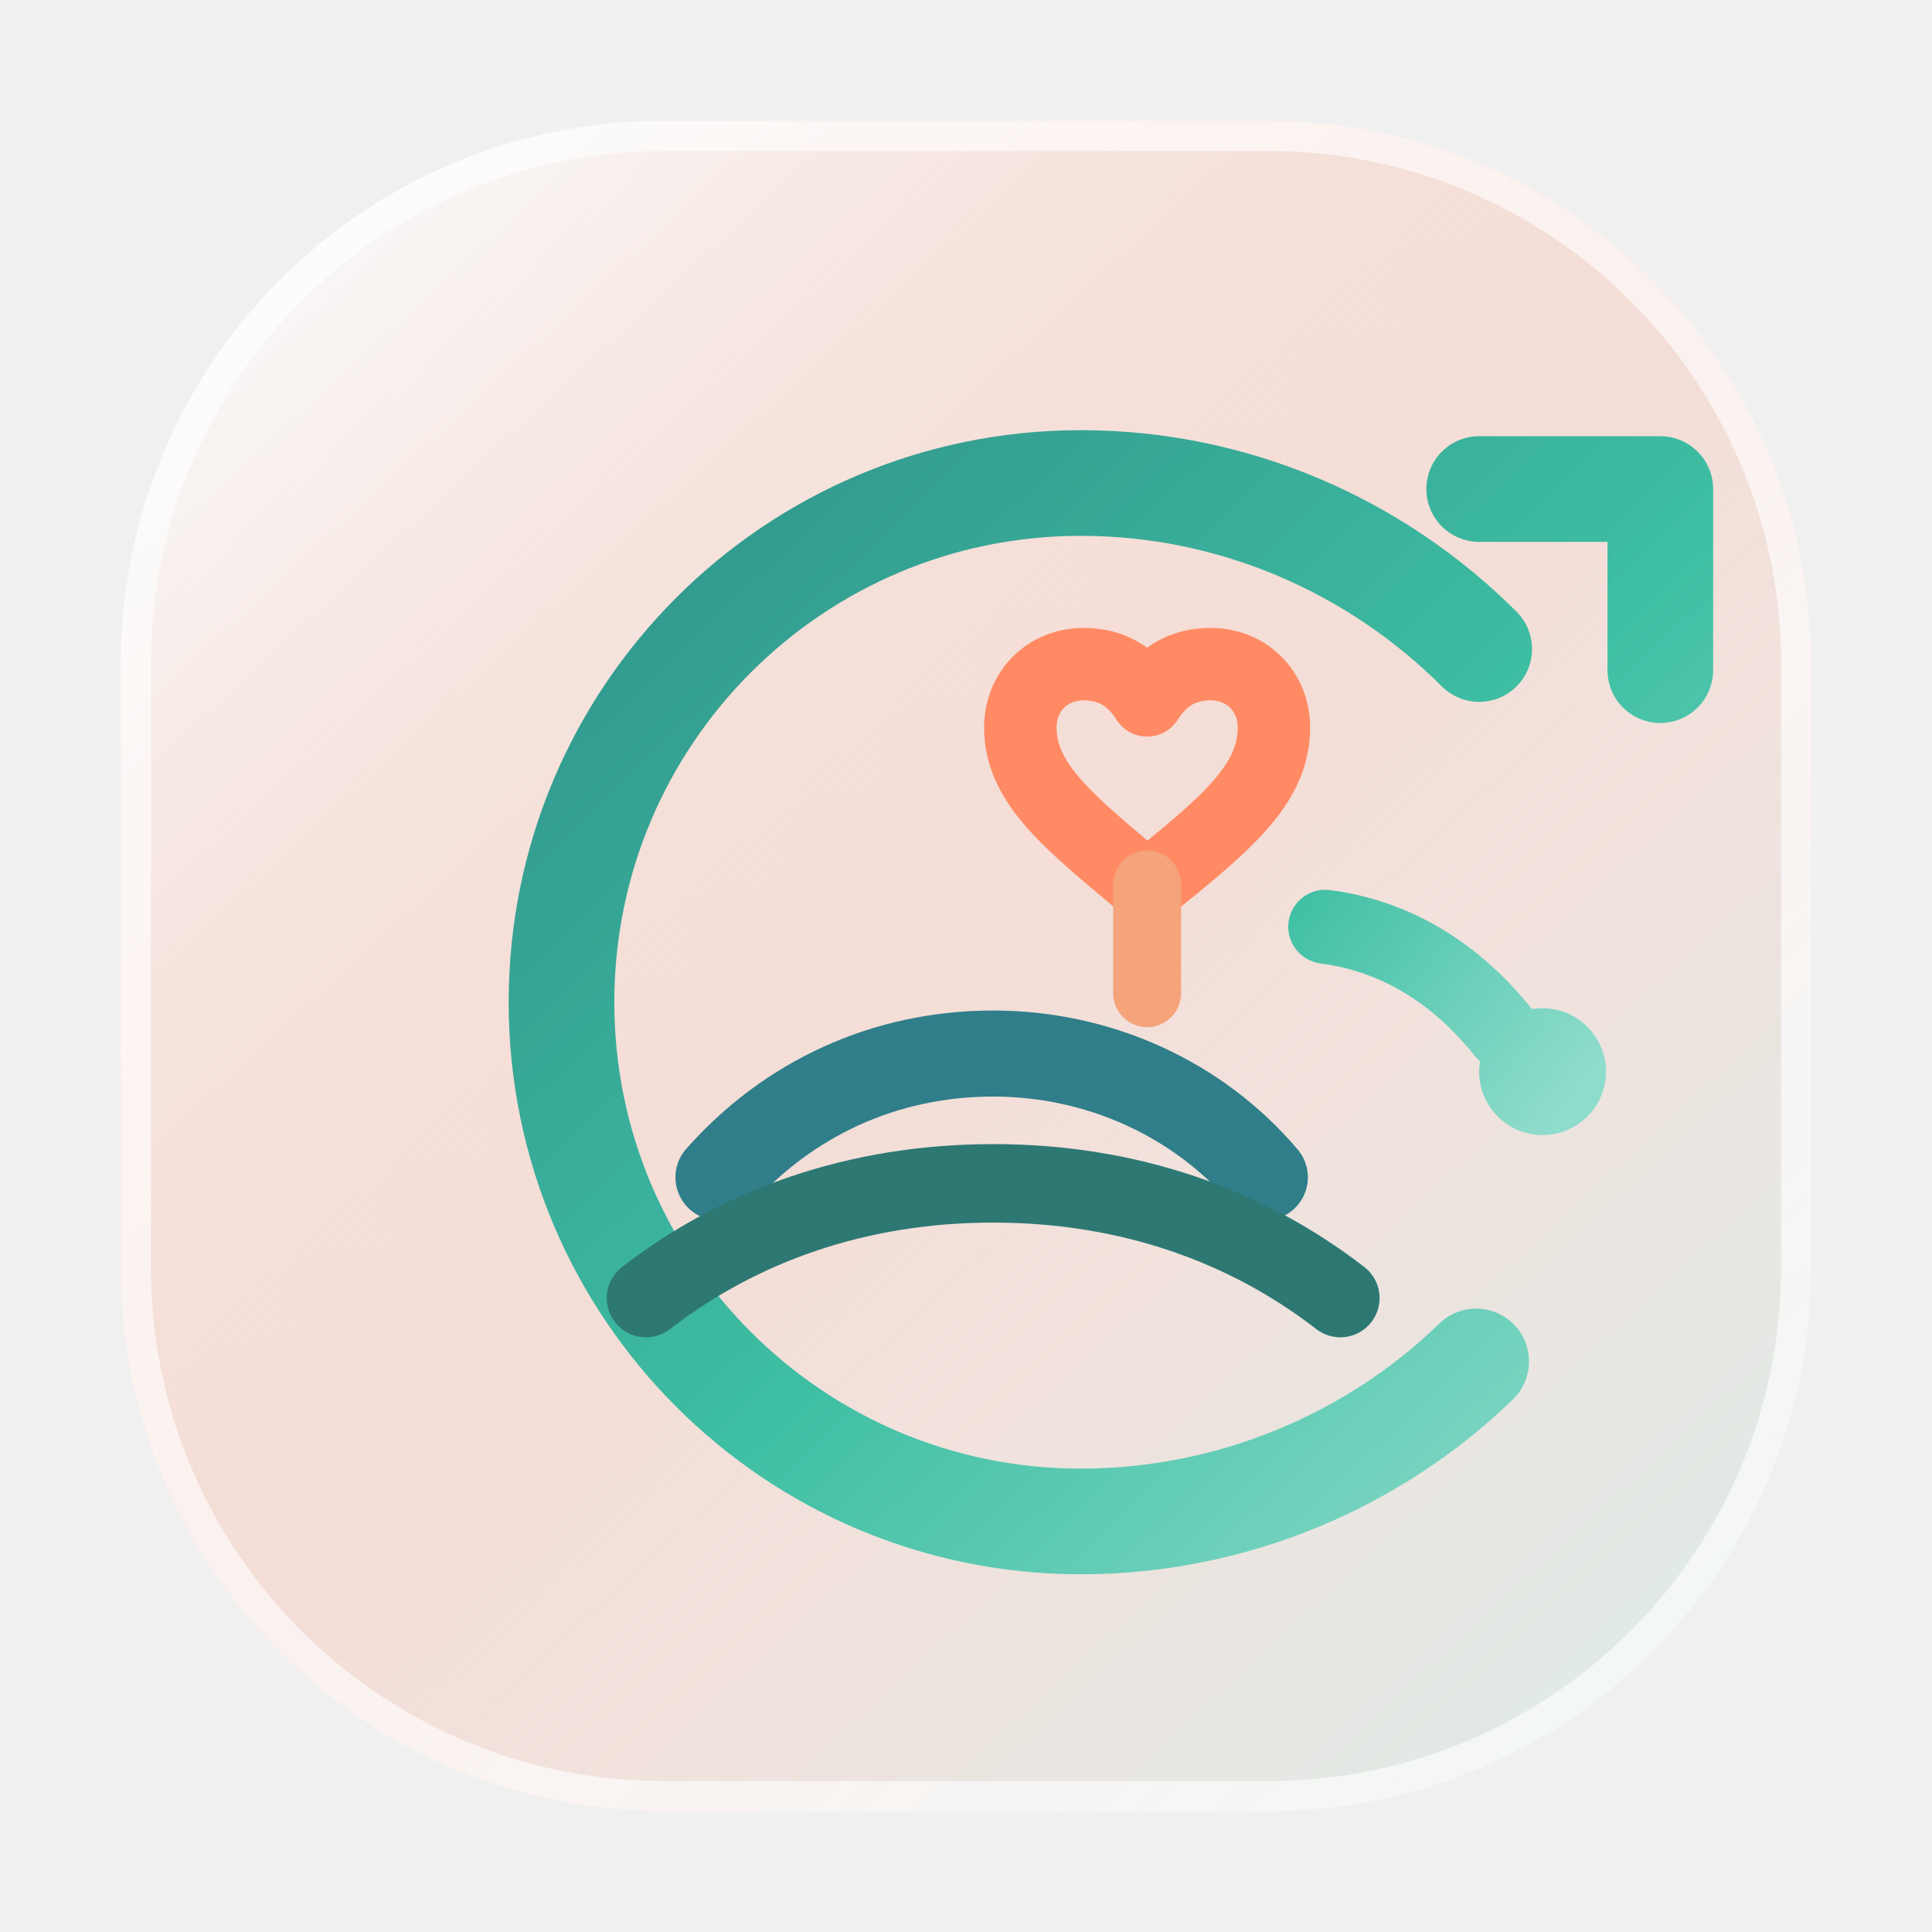
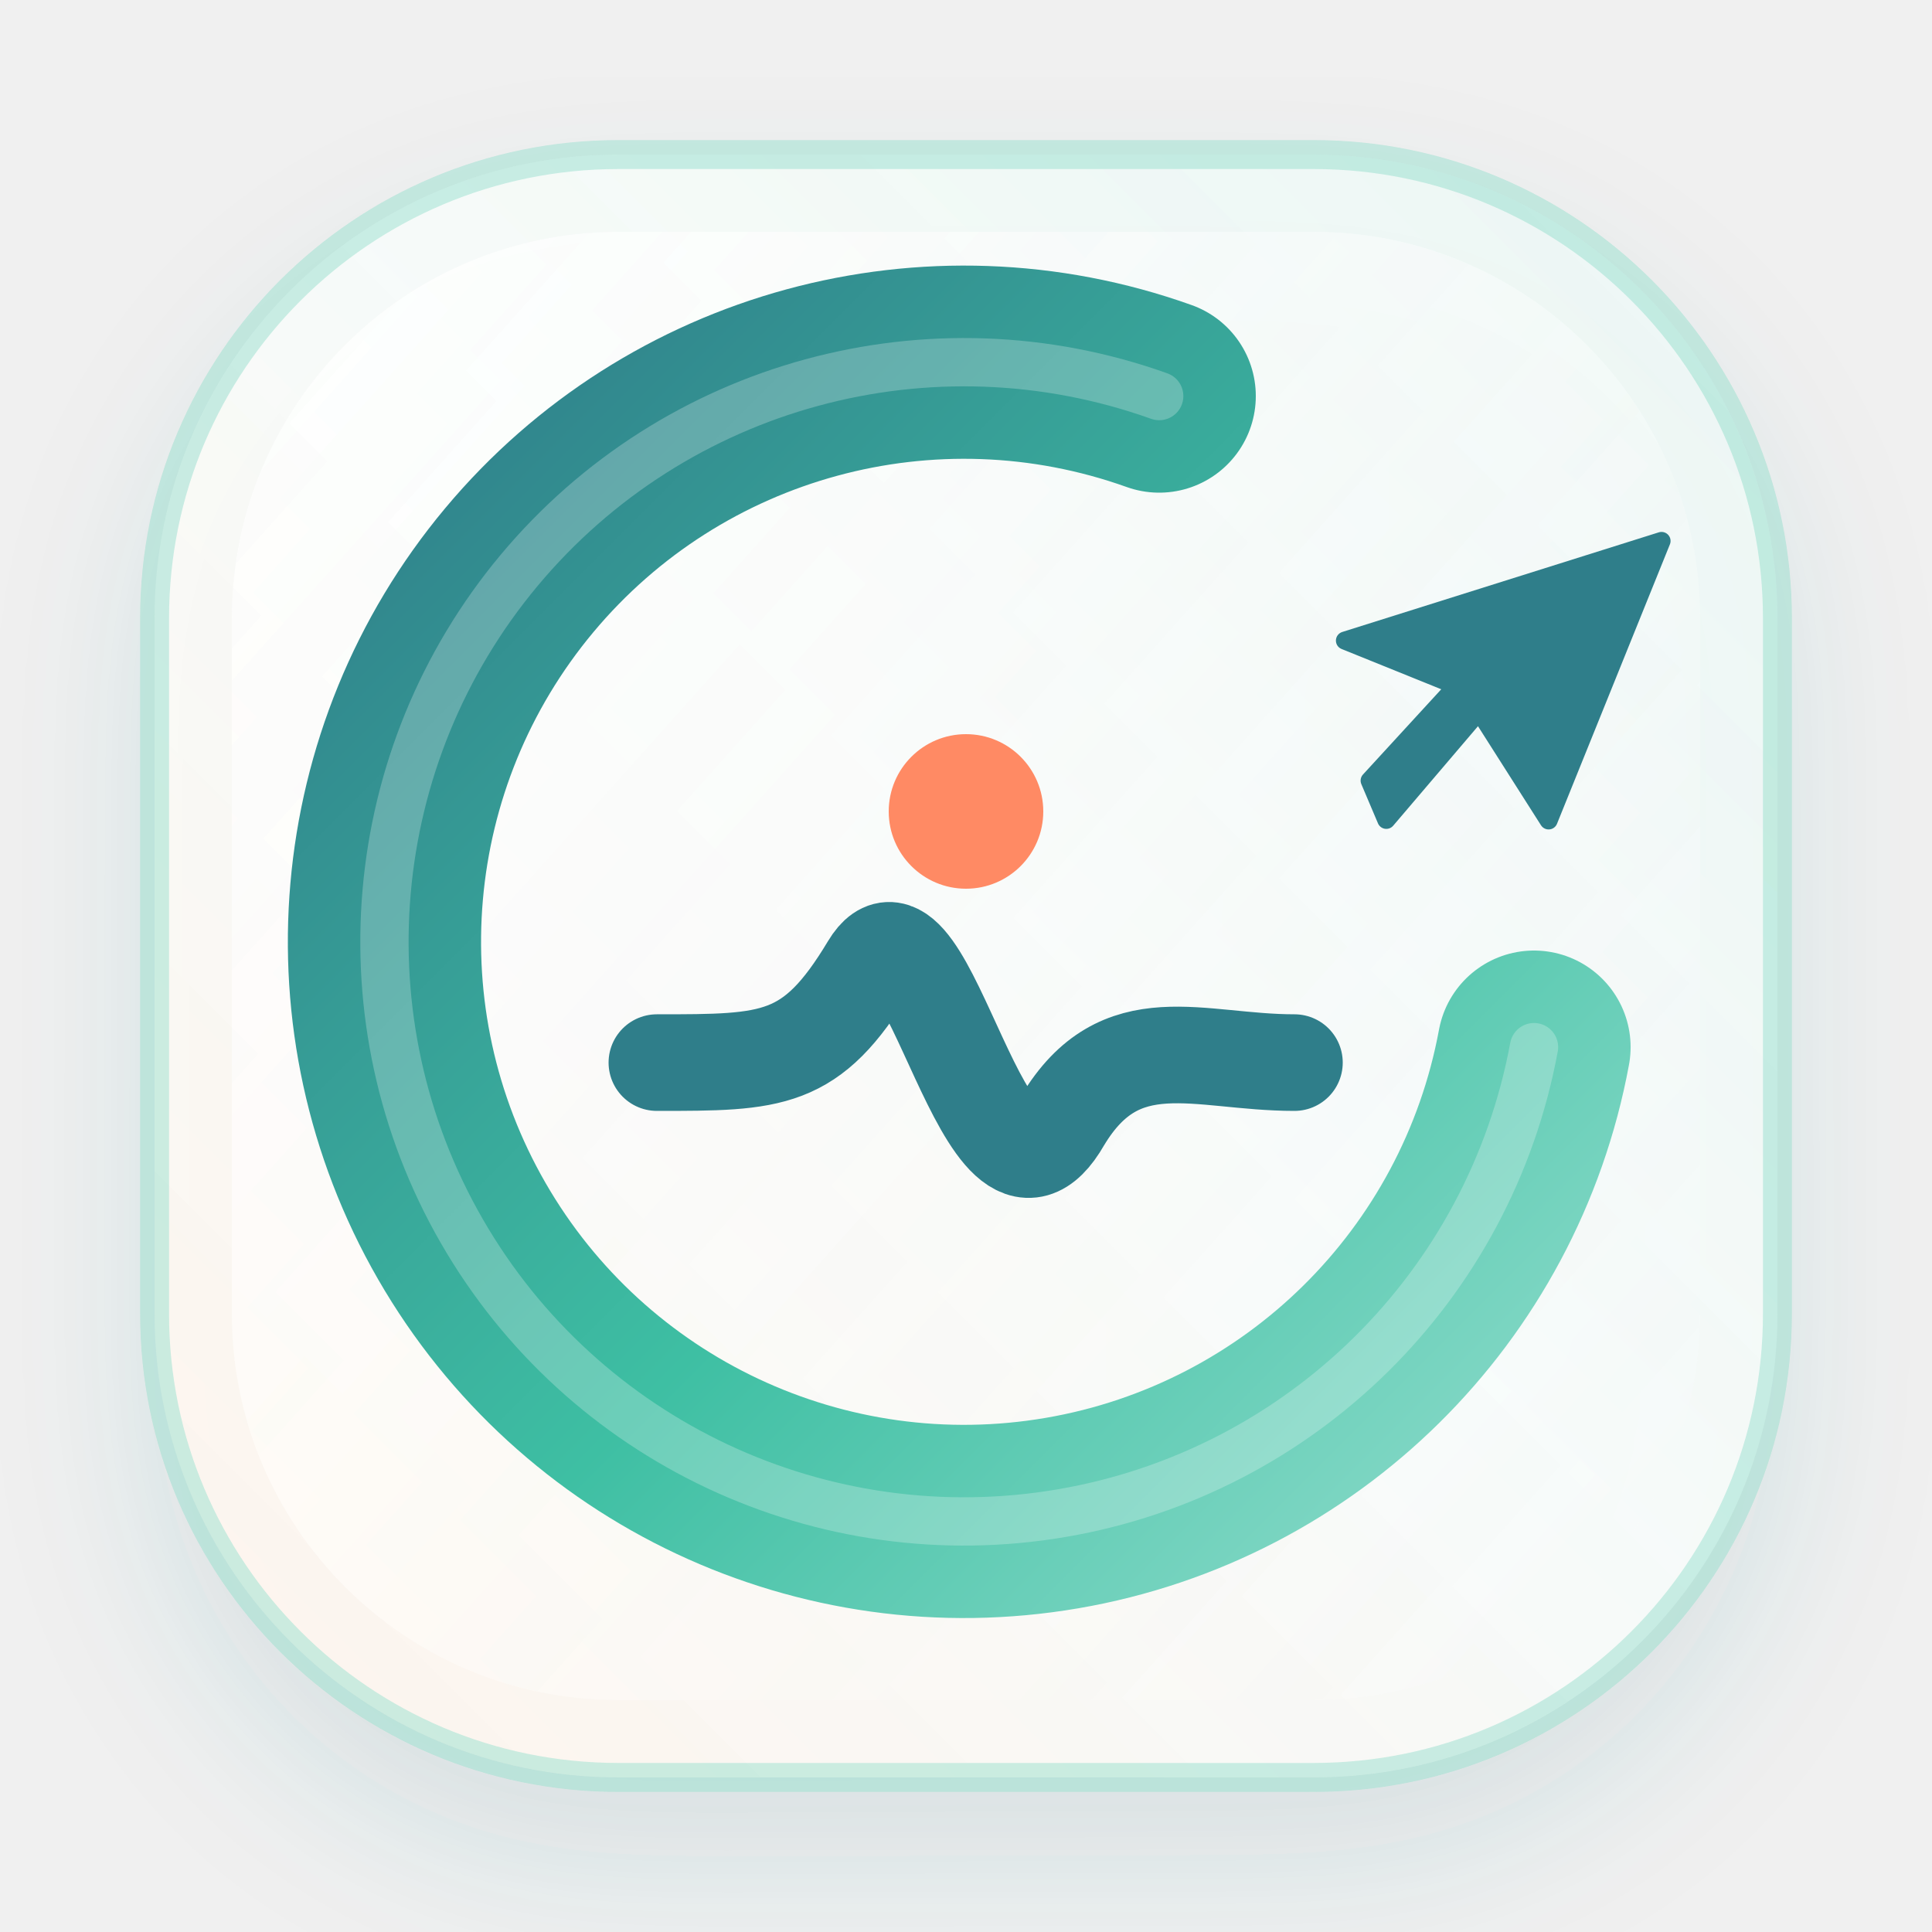
- <svg xmlns="http://www.w3.org/2000/svg" width="64" height="64" viewBox="0 0 64 64" fill="none">
-   <rect x="4" y="4" width="56" height="56" rx="18" fill="url(#bg)" />
-   <rect x="4.5" y="4.5" width="55" height="55" rx="17.5" stroke="white" stroke-opacity="0.62" />
-   <path d="M48.9 45.1C45.5 48.4 40.8 50.4 35.8 50.4C26.3 50.4 18.6 42.7 18.6 33.2C18.6 23.7 26.3 16 35.8 16C40.9 16 45.6 18.1 49 21.5" stroke="url(#outerStroke)" stroke-width="3.5" stroke-linecap="round" stroke-linejoin="round" />
-   <path d="M49 16.2H55V22.2" stroke="url(#outerStroke)" stroke-width="3.5" stroke-linecap="round" stroke-linejoin="round" />
-   <path d="M23.8 39C26.1 36.4 29.3 34.9 32.9 34.9C36.4 34.9 39.7 36.4 41.9 39" stroke="#2F7E8A" stroke-width="2.85" stroke-linecap="round" stroke-linejoin="round" />
-   <path d="M21.4 43C24.5 40.6 28.4 39.2 32.9 39.2C37.4 39.2 41.3 40.6 44.4 43" stroke="#2E7874" stroke-width="2.6" stroke-linecap="round" stroke-linejoin="round" />
-   <path d="M33.8 24.1C33.8 22.9 34.7 22 35.9 22C36.8 22 37.5 22.4 38 23.2C38.5 22.4 39.2 22 40.1 22C41.3 22 42.2 22.9 42.2 24.1C42.2 26 40.6 27.3 38 29.4C35.5 27.3 33.8 26 33.8 24.1Z" stroke="#FF8A64" stroke-width="2.4" stroke-linecap="round" stroke-linejoin="round" />
-   <path d="M38 29.3V32.9" stroke="#F4A37A" stroke-width="2.25" stroke-linecap="round" stroke-linejoin="round" />
-   <path d="M43.9 30.7C46.2 31 48.2 32.2 49.8 34.2" stroke="url(#forwardStroke)" stroke-width="2.45" stroke-linecap="round" stroke-linejoin="round" />
-   <circle cx="51.1" cy="35.5" r="2.1" fill="url(#forwardStroke)" />
+ <svg xmlns="http://www.w3.org/2000/svg" width="100" height="100" viewBox="0 0 100 100" fill="none">
  <defs>
-     <linearGradient id="bg" x1="10" y1="8" x2="56" y2="58" gradientUnits="userSpaceOnUse">
-       <stop offset="0%" stop-color="white" stop-opacity="0.58" />
-       <stop offset="62%" stop-color="#FF8A64" stop-opacity="0.14" />
-       <stop offset="100%" stop-color="#8EDCCB" stop-opacity="0.2" />
+     <linearGradient id="badgeGradient" x1="8" y1="92" x2="92" y2="8" gradientUnits="userSpaceOnUse">
+       <stop offset="0%" stop-color="#FFF6EE" stop-opacity="0.95" />
+       <stop offset="52%" stop-color="#F8FCFA" stop-opacity="0.92" />
+       <stop offset="100%" stop-color="#EAF7F4" stop-opacity="0.9" />
    </linearGradient>
-     <linearGradient id="outerStroke" x1="16" y1="12" x2="54" y2="52" gradientUnits="userSpaceOnUse">
-       <stop offset="0%" stop-color="#2E8B87" />
-       <stop offset="58%" stop-color="#3EBFA3" />
+     <linearGradient id="highlightGradient" x1="12" y1="16" x2="88" y2="84" gradientUnits="userSpaceOnUse">
+       <stop offset="0%" stop-color="#FFFFFF" stop-opacity="0.72" />
+       <stop offset="100%" stop-color="#FFFFFF" stop-opacity="0" />
+     </linearGradient>
+     <linearGradient id="curavonTealGradient" x1="20" y1="20" x2="80" y2="80" gradientUnits="userSpaceOnUse">
+       <stop offset="0%" stop-color="#2F7E8A" />
+       <stop offset="55%" stop-color="#3EBFA3" />
      <stop offset="100%" stop-color="#8EDCCB" />
    </linearGradient>
-     <linearGradient id="forwardStroke" x1="44" y1="28" x2="53" y2="35" gradientUnits="userSpaceOnUse">
-       <stop offset="0%" stop-color="#3EBFA3" />
-       <stop offset="100%" stop-color="#8EDCCB" />
-     </linearGradient>
+     <filter id="badgeShadow" x="-20%" y="-20%" width="140%" height="140%">
+       <feDropShadow dx="0" dy="4" stdDeviation="4" flood-color="#2F7E8A" flood-opacity="0.14" />
+     </filter>
  </defs>
+   <g filter="url(#badgeShadow)">
+     <rect x="8" y="8" width="84" height="84" rx="24" fill="url(#badgeGradient)" stroke="rgba(142, 220, 203, 0.45)" stroke-width="1.5" />
+     <rect x="12" y="12" width="76" height="76" rx="20" fill="url(#highlightGradient)" />
+   </g>
+   <path d="M60 20.5A30 30 0 1 0 79.4 54.2" fill="none" stroke="url(#curavonTealGradient)" stroke-width="10" stroke-linecap="round" stroke-linejoin="round" />
+   <path d="M60 20.5A30 30 0 1 0 79.4 54.2" fill="none" stroke="rgba(255, 255, 255, 0.24)" stroke-width="2.5" stroke-linecap="round" stroke-linejoin="round" />
+   <circle cx="50" cy="42" r="4" fill="#FF8A64" />
+   <path d="M34 55 C40 55 42 55 45 50 C48 45 51 65 55 58 C58 53 62 55 67 55" fill="none" stroke="#2F7E8A" stroke-width="5" stroke-linecap="round" stroke-linejoin="round" />
+   <g transform="translate(86 28) rotate(22) scale(-0.78 0.78)">
+     <path d="M0 0L0 20L7 15L10 24L12 22L9 14L17 14Z" fill="url(#curavonTealGradient)" stroke="url(#curavonTealGradient)" stroke-width="1.2" stroke-linejoin="round" />
+   </g>
</svg>
